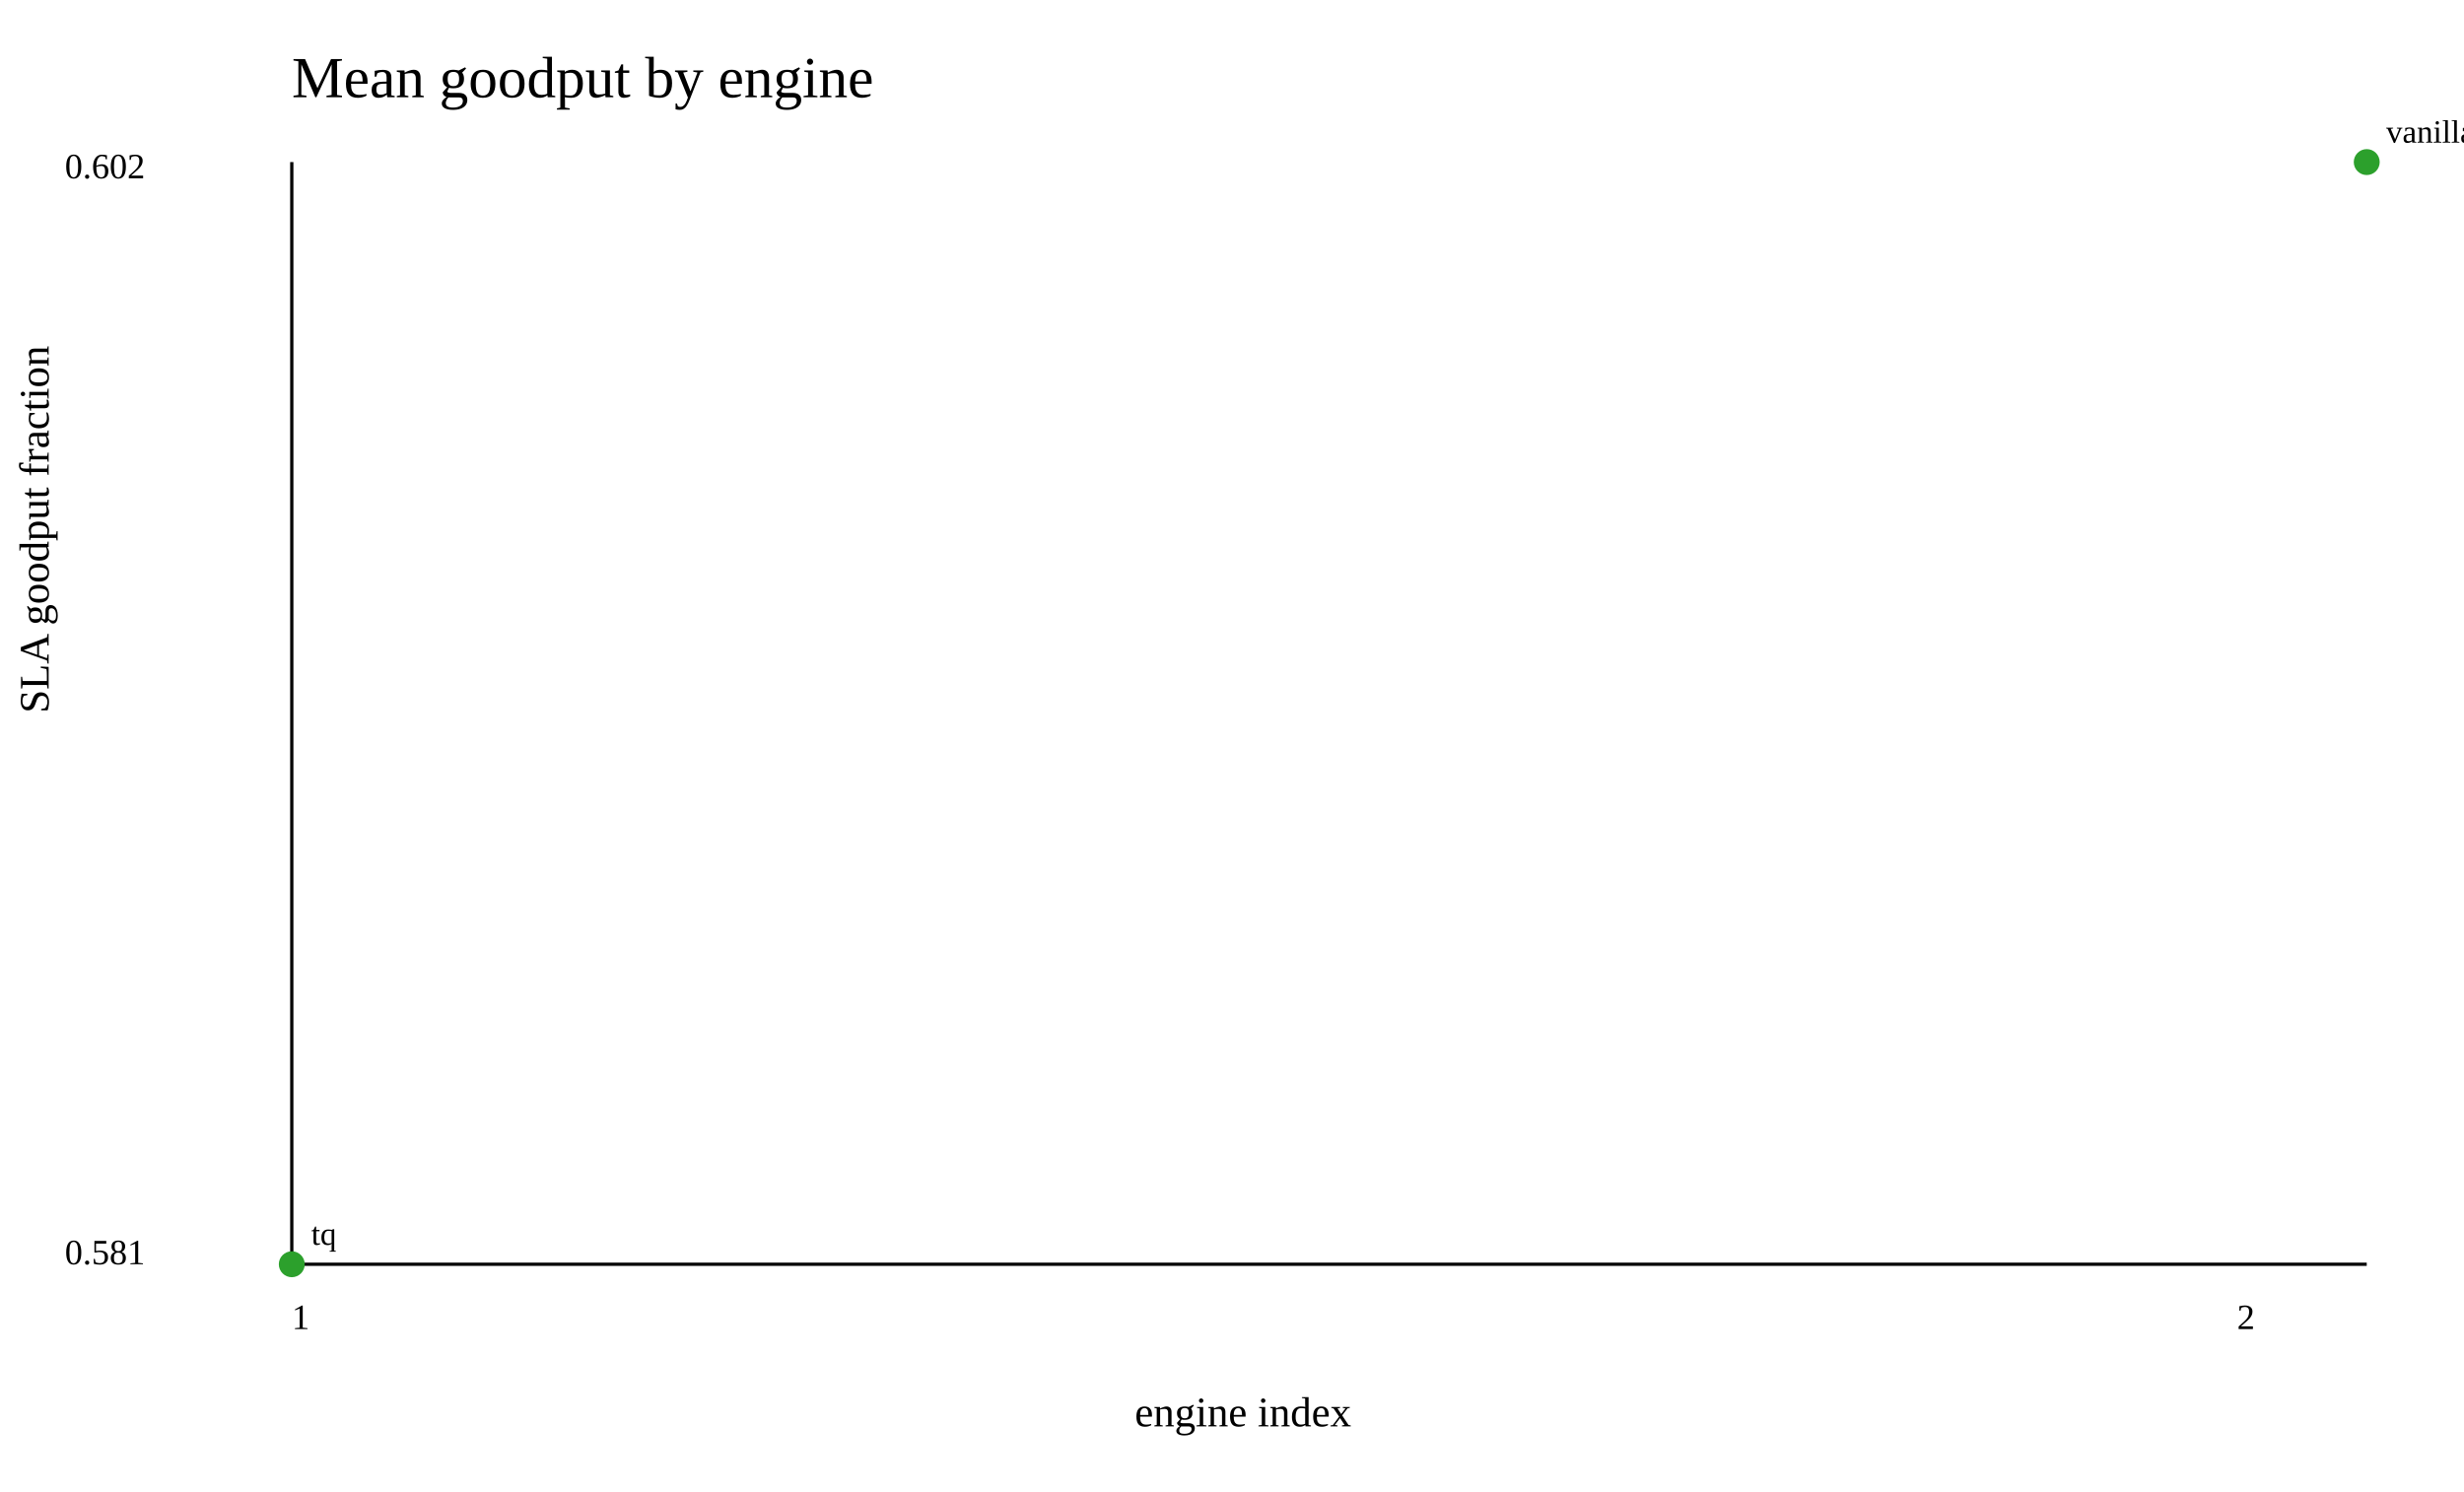
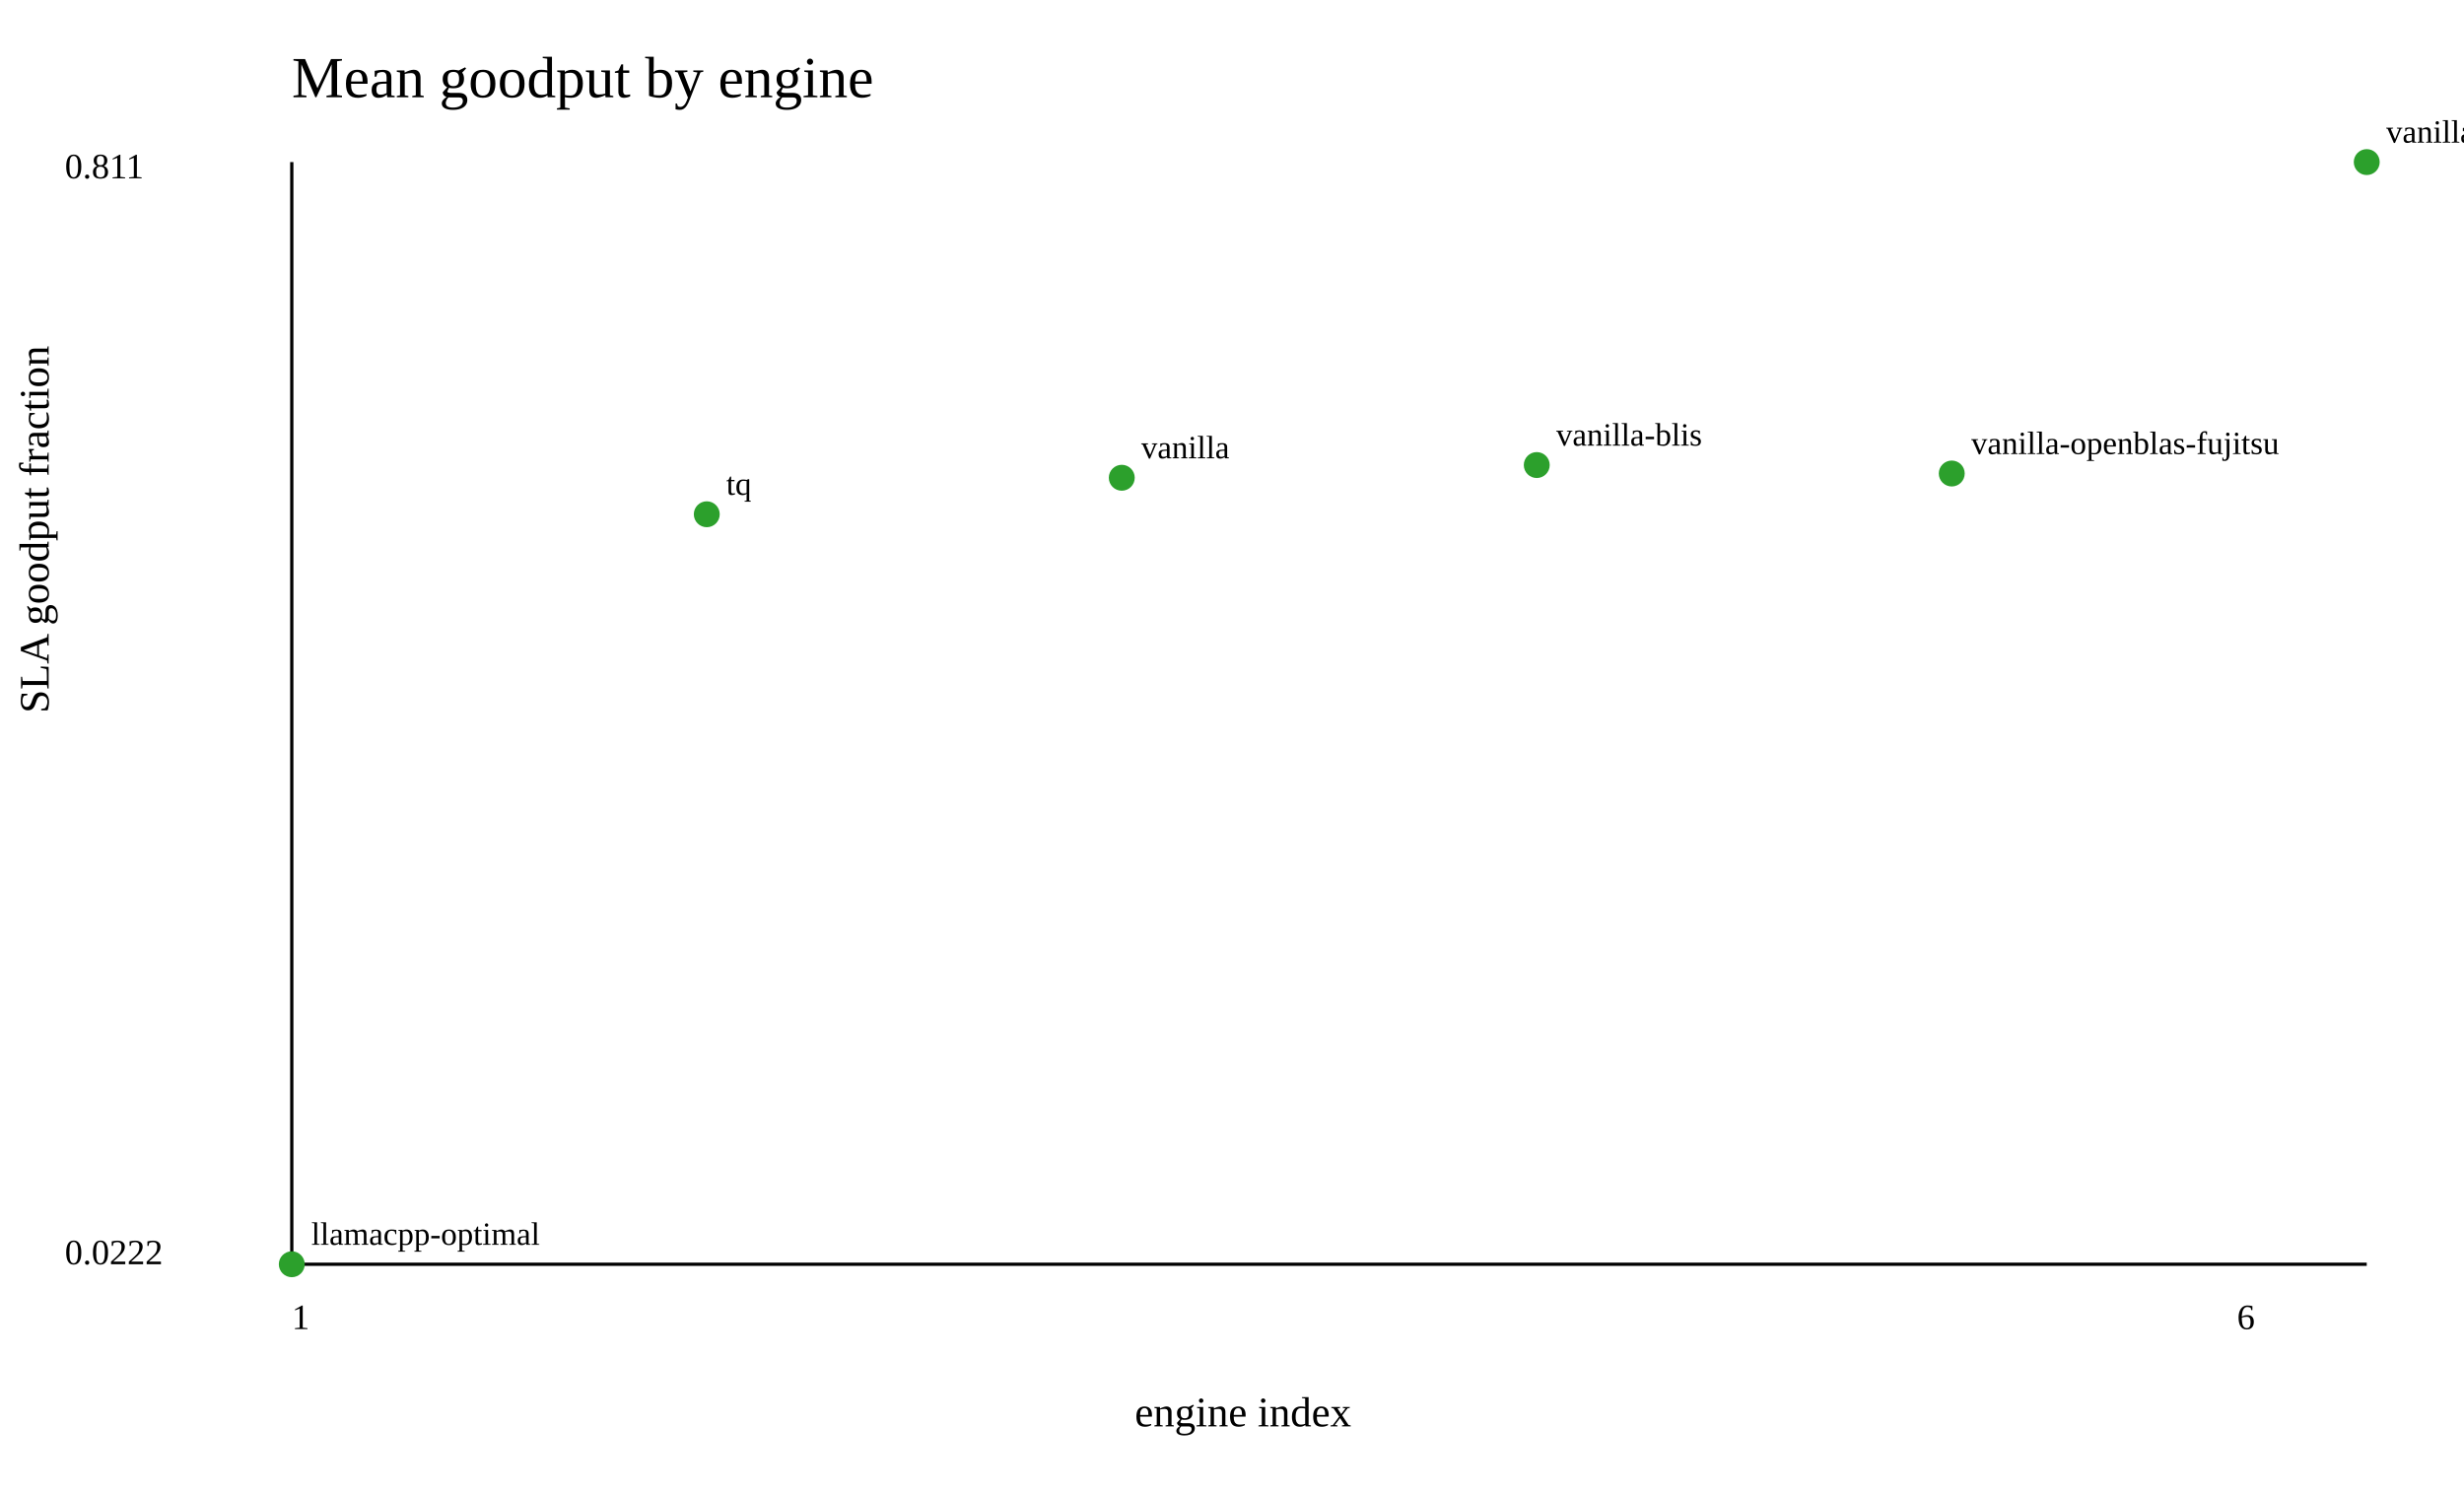
<svg xmlns="http://www.w3.org/2000/svg" width="760" height="460">
  <text x="90" y="30" font-size="18">Mean goodput by engine</text>
  <line x1="90" y1="390" x2="730" y2="390" stroke="black" />
  <line x1="90" y1="50" x2="90" y2="390" stroke="black" />
  <text x="350.0" y="440" font-size="13">engine index</text>
  <text x="15" y="220.0" font-size="13" transform="rotate(-90 15,220.0)">SLA goodput fraction</text>
  <text x="90" y="410" font-size="11">1</text>
-   <text x="690" y="410" font-size="11">2</text>
-   <text x="20" y="390" font-size="11">0.581</text>
-   <text x="20" y="55" font-size="11">0.602</text>
+   <text x="690" y="410" font-size="11">6</text>
+   <text x="20" y="390" font-size="11">0.0222</text>
+   <text x="20" y="55" font-size="11">0.811</text>
  <circle cx="90.00" cy="390.00" r="4" fill="#2ca02c" />
-   <text x="96.00" y="384.00" font-size="10">tq</text>
+   <text x="96.00" y="384.00" font-size="10">llamacpp-optimal</text>
+   <circle cx="218.00" cy="158.64" r="4" fill="#2ca02c" />
+   <text x="224.00" y="152.64" font-size="10">tq</text>
+   <circle cx="346.00" cy="147.38" r="4" fill="#2ca02c" />
+   <text x="352.00" y="141.38" font-size="10">vanilla</text>
+   <circle cx="474.00" cy="143.46" r="4" fill="#2ca02c" />
+   <text x="480.00" y="137.46" font-size="10">vanilla-blis</text>
+   <circle cx="602.00" cy="146.07" r="4" fill="#2ca02c" />
+   <text x="608.00" y="140.07" font-size="10">vanilla-openblas-fujitsu</text>
  <circle cx="730.00" cy="50.00" r="4" fill="#2ca02c" />
-   <text x="736.00" y="44.00" font-size="10">vanilla</text>
+   <text x="736.00" y="44.00" font-size="10">vanilla-x86</text>
</svg>
